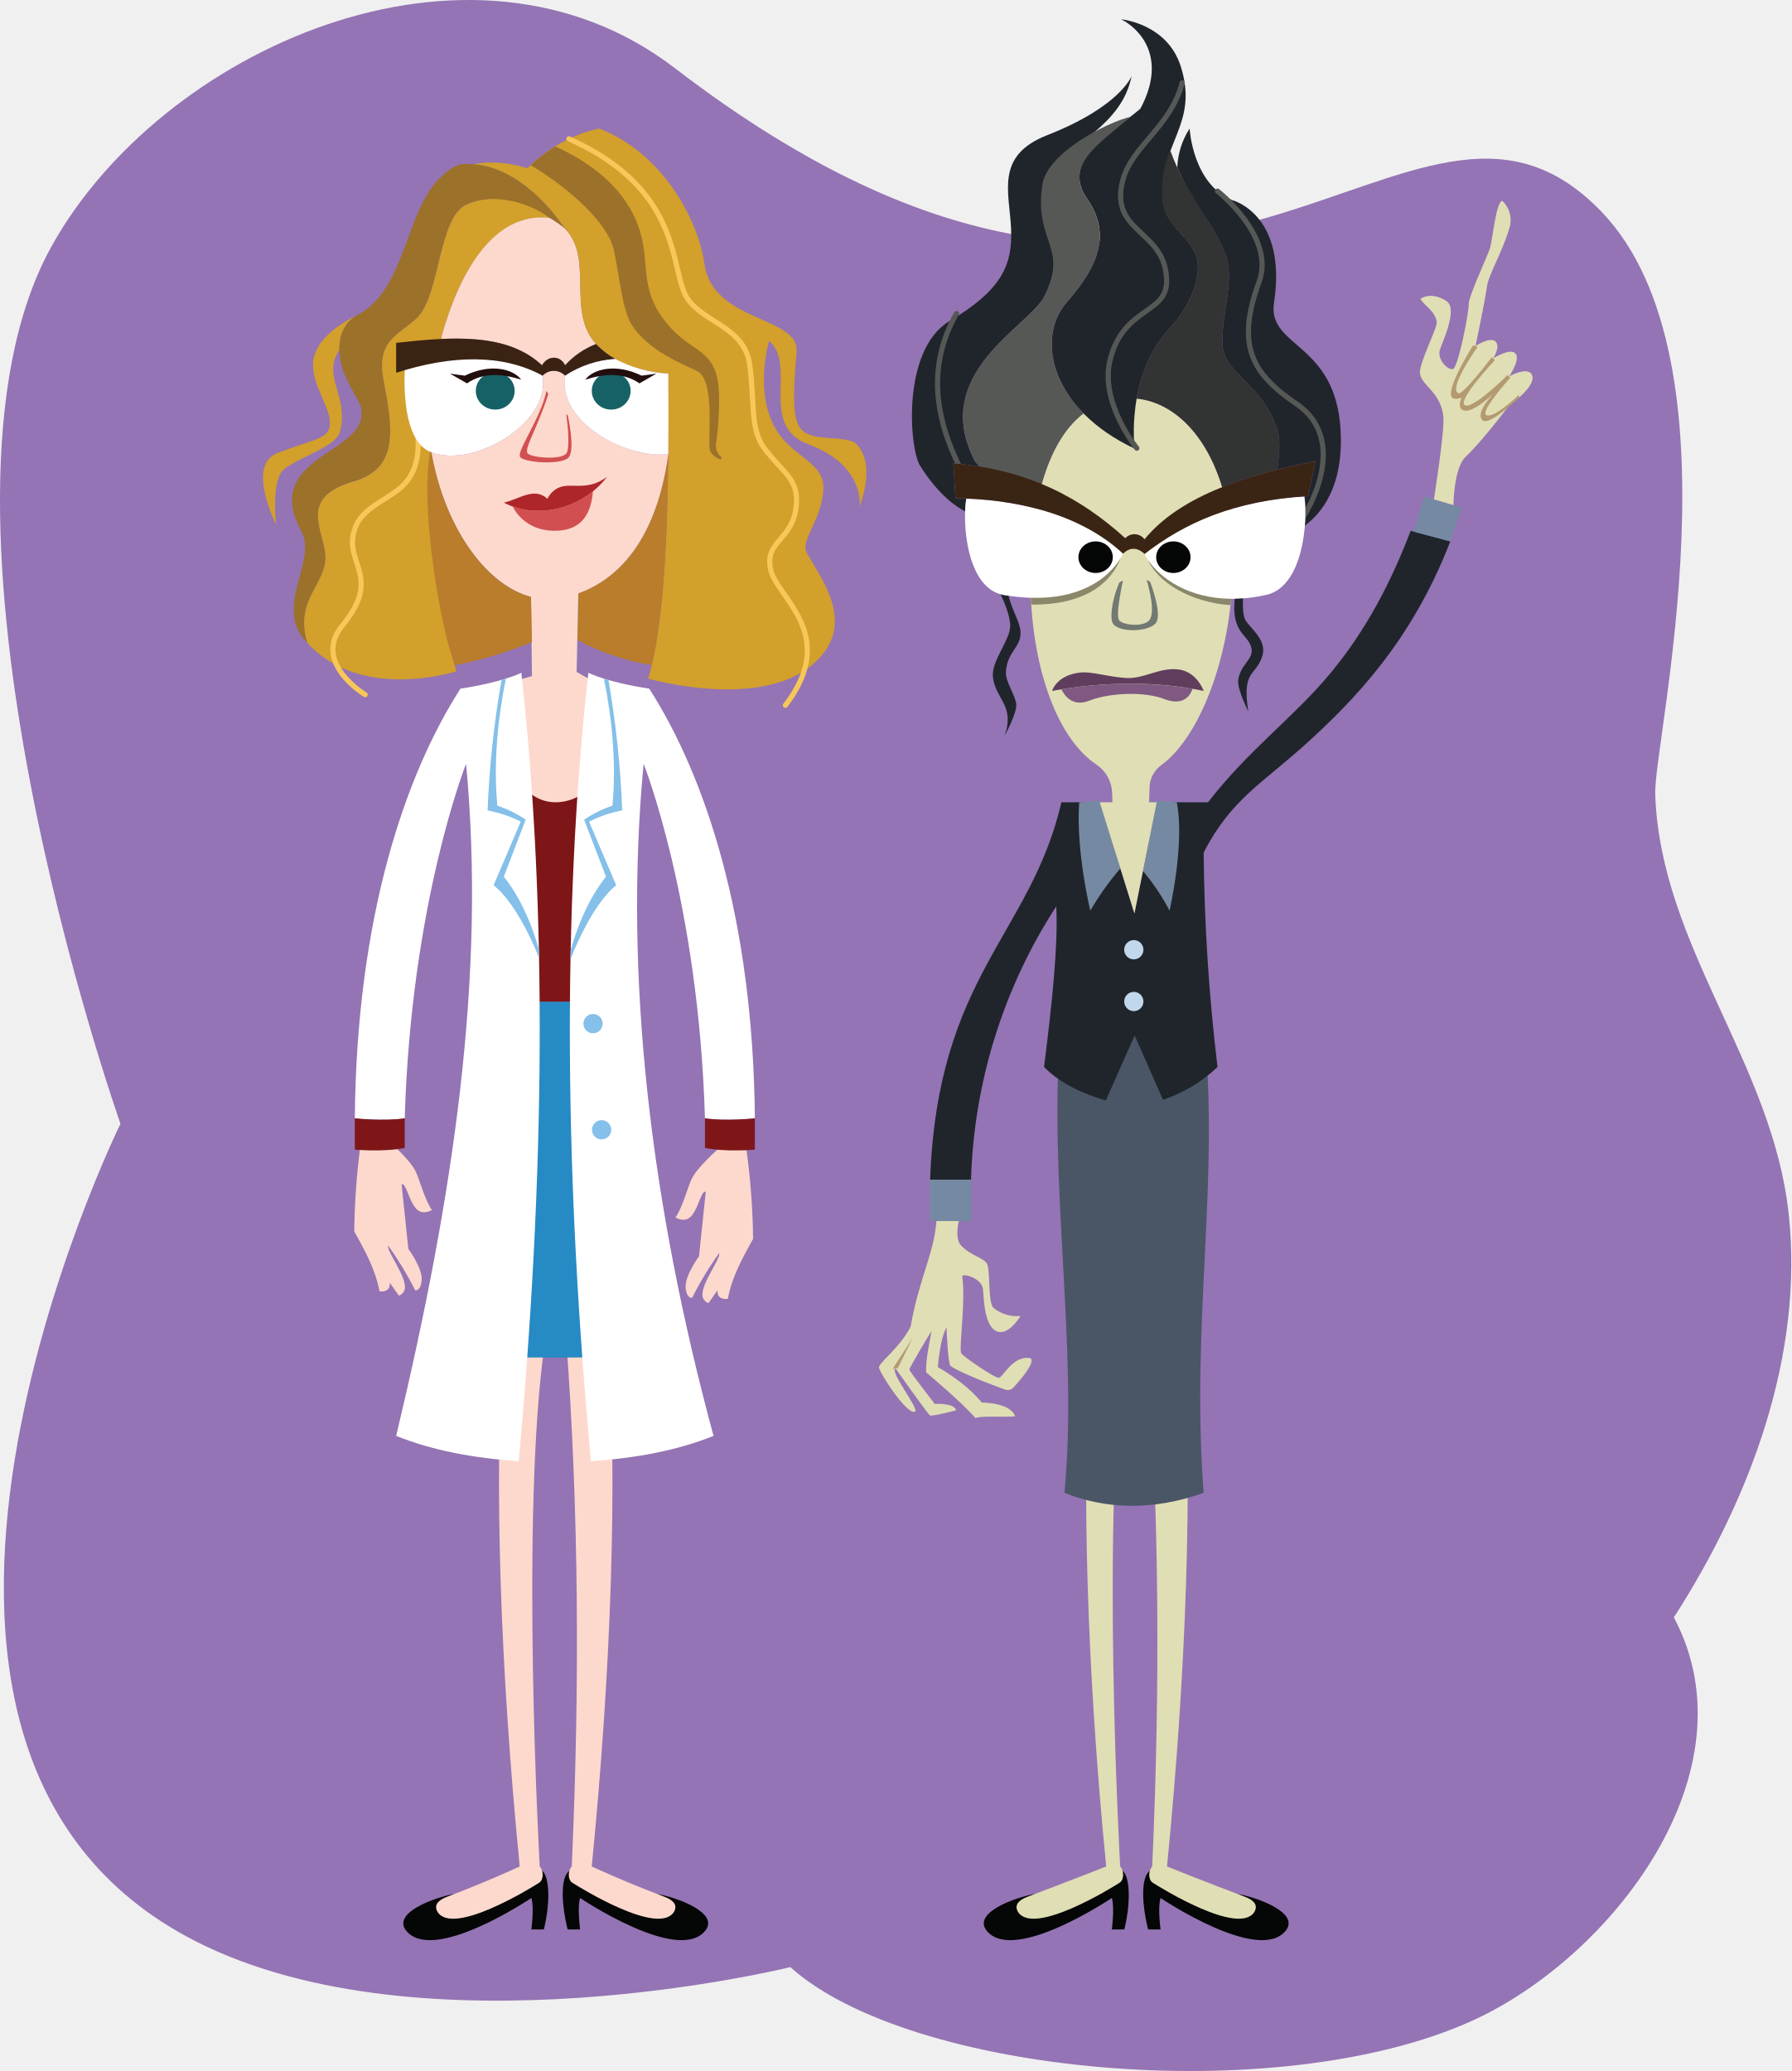
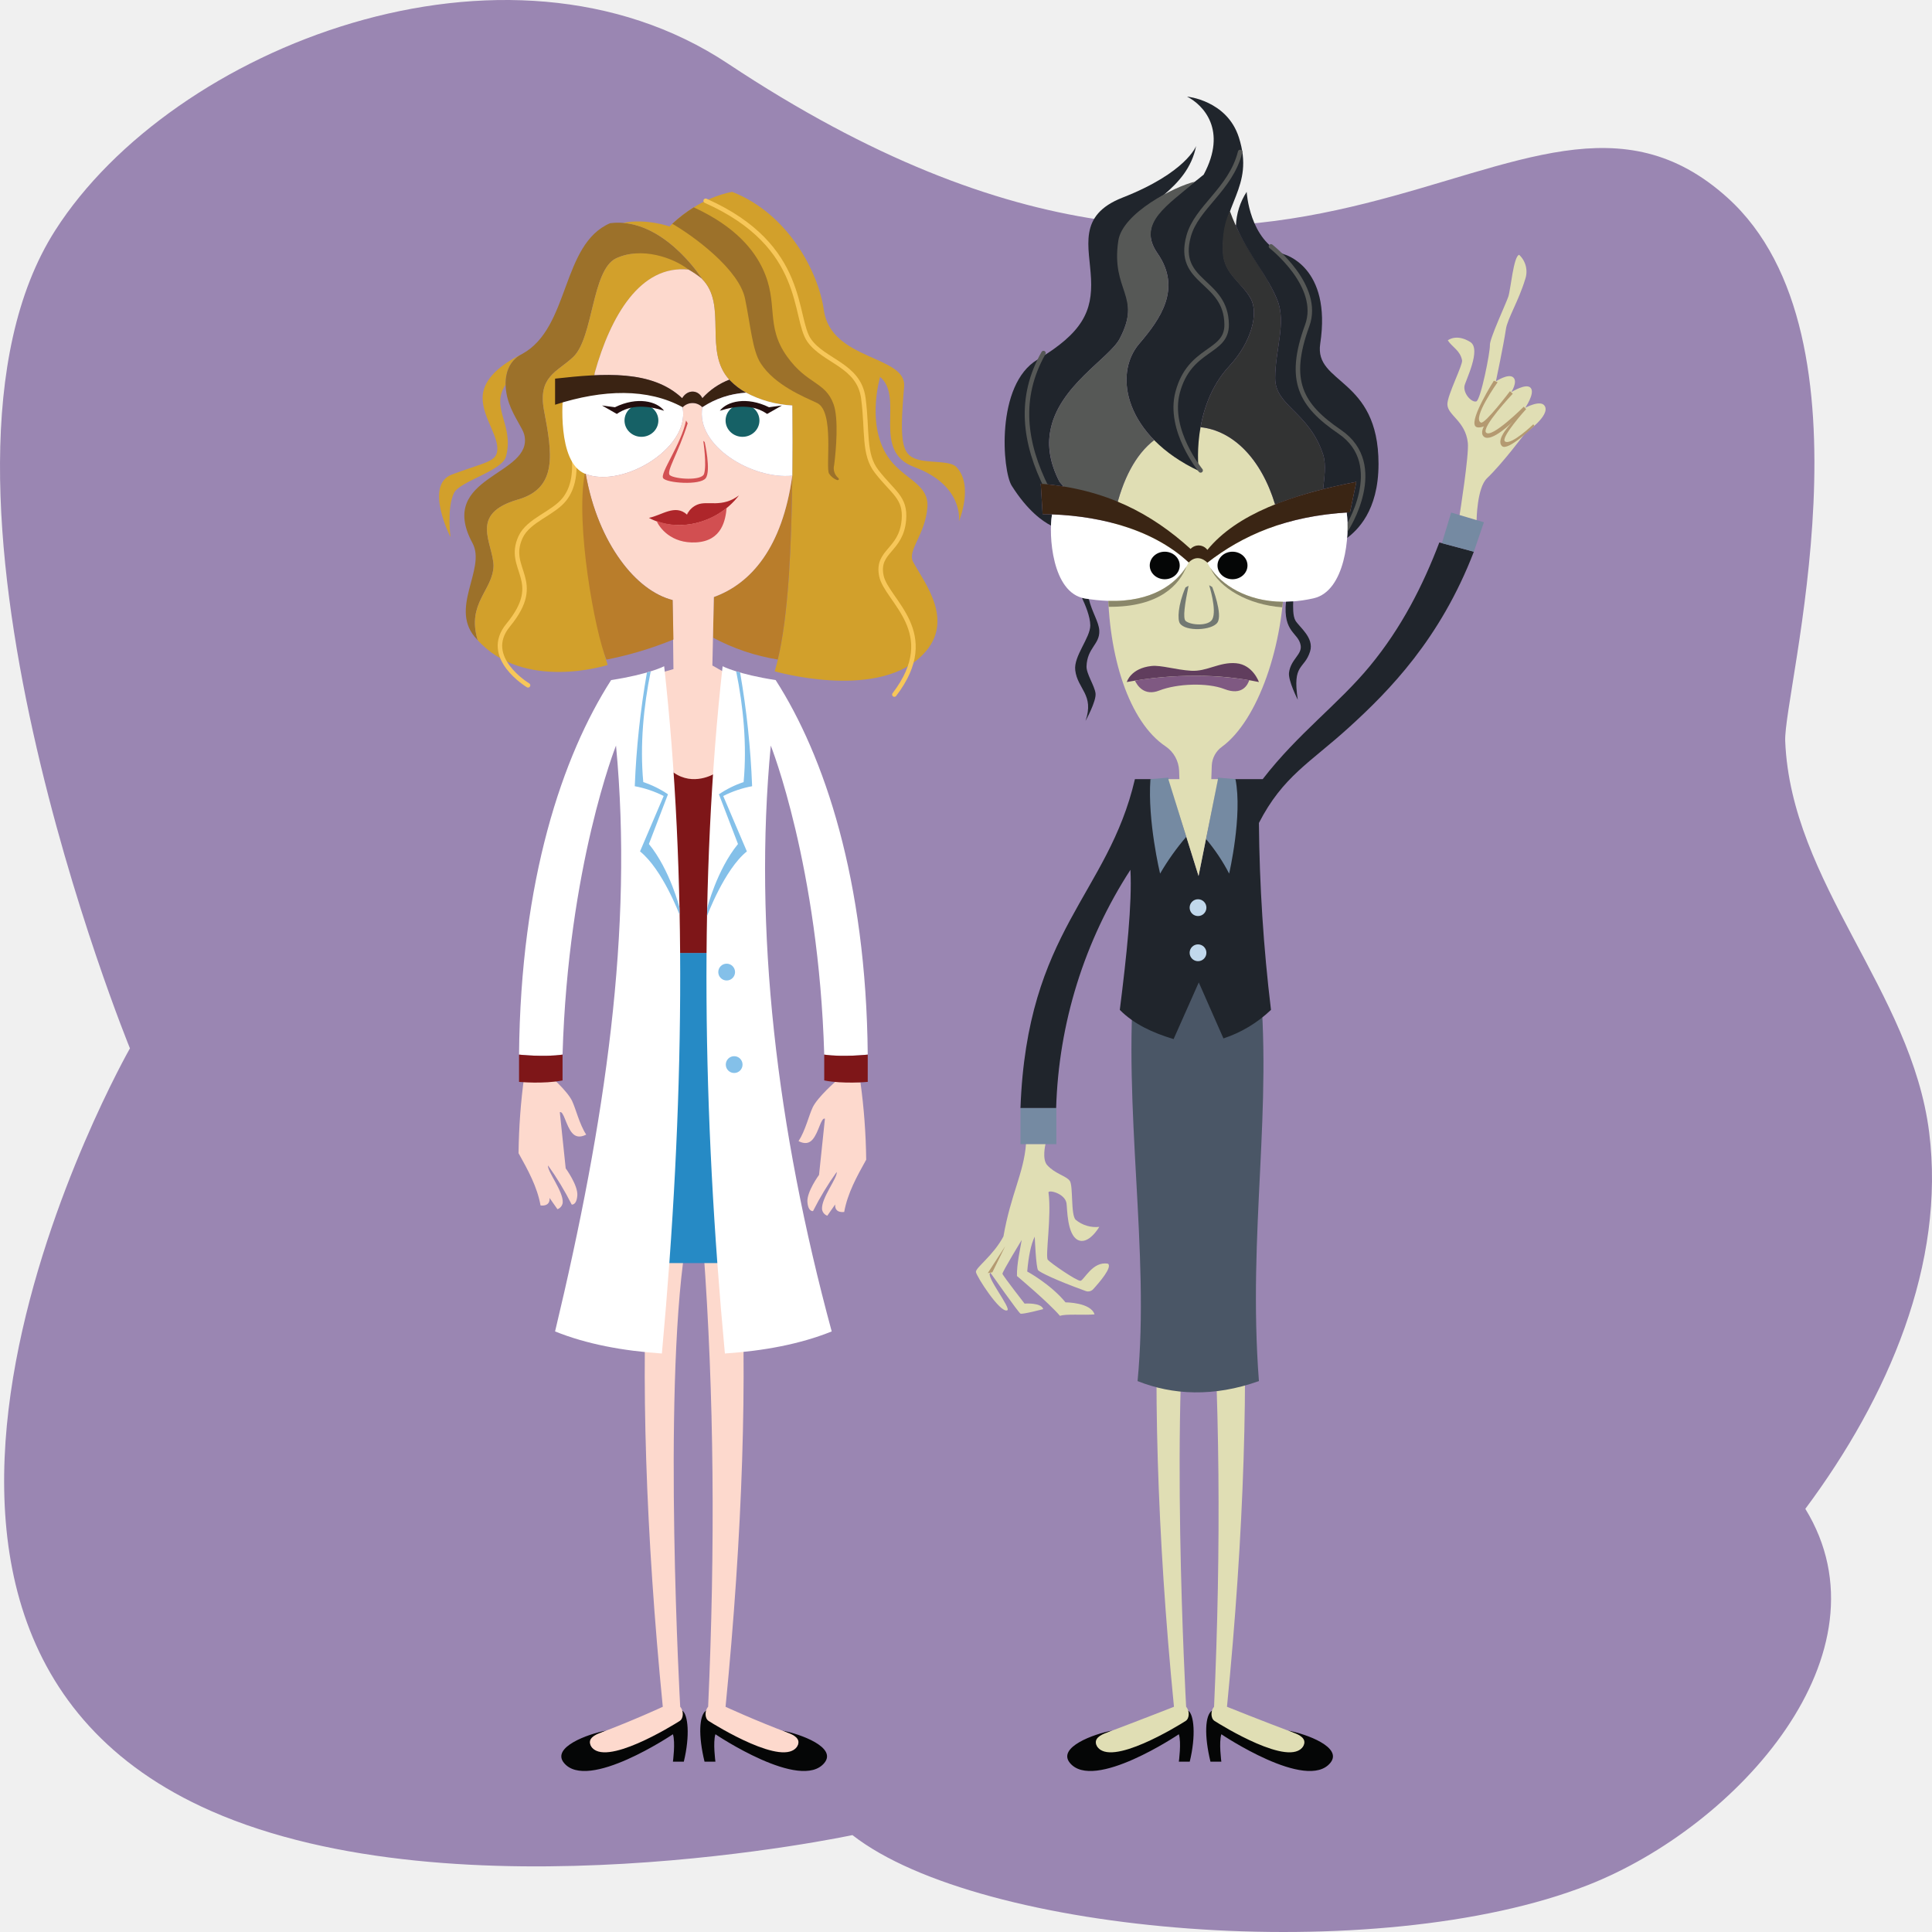
- <svg xmlns="http://www.w3.org/2000/svg" xmlns:xlink="http://www.w3.org/1999/xlink" width="640" height="740" viewBox="0 0 640 740">
+ <svg xmlns="http://www.w3.org/2000/svg" xmlns:xlink="http://www.w3.org/1999/xlink" width="600" height="600" viewBox="0 0 600 600">
  <defs>
    <symbol id="Anita-2" data-name="Anita" viewBox="0 0 175.149 524.845">
      <path d="M81.015,504.786s-26,18.996-30.352,11.839c-1.573-2.587,4.298-4.933,5.025-5.213-6.109,1.111-18.307,5.554-14.109,10.715,7.851,9.652,36.312-9.5,36.312-9.5.875,2.688,0,9.125,0,9.125h3.625C83.638,513.046,82.925,506.069,81.015,504.786Z" fill="#050606" />
      <path d="M80.318,503.502s-5.803-103,1.574-152.25l-12.25,1.25c-2.545,40.248-.803,93.607,4.873,151,0,0-9.561,4.438-21.035,8.75-1.217.457-4.39,1.786-2.817,4.373,4.352,7.158,27.193-6.943,29.491-8.417C81.513,507.335,81.469,504.745,80.318,503.502Z" fill="#fdd9cd" />
      <path d="M88.92,504.786s26,18.996,30.352,11.839c1.573-2.587-4.298-4.933-5.025-5.213,6.109,1.111,18.307,5.554,14.109,10.715-7.851,9.652-36.312-9.5-36.312-9.5-.875,2.688,0,9.125,0,9.125h-3.625C86.296,513.046,86.615,506.301,88.92,504.786Z" fill="#050606" />
      <path d="M89.617,503.502c2.373-52.747,2.012-103.61-1.574-152.25l12.25,1.25c2.545,40.248.803,93.607-4.873,151,0,0,9.561,4.438,21.035,8.75,1.217.457,4.39,1.786,2.817,4.373-4.352,7.158-27.193-6.943-29.491-8.417C88.421,507.335,88.465,504.745,89.617,503.502Z" fill="#fdd9cd" />
      <path d="M132.271,295.503s-6.171,5.332-7.824,8.764c-1.254,2.604-2.472,7.818-4.722,11.234,2.118,1.08,3.581.718,4.669-.527,2.102-2.406,2.805-7.425,4.122-6.931L126.558,326.71s-4.125,5.625-3.875,9,1.872,3.039,1.872,3.039a98.734,98.734,0,0,1,7.878-12.998c.359,1.889-5.156,8.618-4.885,12.368a2.658,2.658,0,0,0,1.76,2.174l2.625-3.75c-.251,3.071,3,2.5,3,2.5,1.134-6.281,4.234-11.824,7.326-17.37a205.902,205.902,0,0,0-1.909-25.706Z" fill="#fdd9cd" />
      <path d="M36.464,293.336s6.171,5.332,7.824,8.764c1.254,2.604,2.472,7.818,4.722,11.234-2.118,1.08-3.581.718-4.669-.527-2.102-2.406-2.805-7.425-4.122-6.931L42.177,324.543s4.125,5.625,3.875,9-1.872,3.039-1.872,3.039A98.736,98.736,0,0,0,36.302,323.585c-.359,1.889,5.156,8.618,4.885,12.368a2.658,2.658,0,0,1-1.76,2.174l-2.625-3.75c.251,3.071-3,2.5-3,2.5-1.134-6.281-4.234-11.824-7.326-17.37A205.901,205.901,0,0,1,28.385,293.801Z" fill="#fdd9cd" />
      <rect x="74.515" y="193.002" width="19.377" height="60" fill="#7e1618" />
      <rect x="74.515" y="253.002" width="19.377" height="103.031" fill="#268ac5" />
      <path d="M22.308,87.918C25.093,77.435,16.94,71.94,22.174,64.058c-.071-4.146,1.391-8.15,5.569-10.218-9.35,4.583-13.201,9.638-13.237,14.58-.052,7.003,6.298,13.78,4.636,18.666-.946,2.784-5.537,3.368-14.87,6.868s-.464,20.798-.464,20.798S2.547,104.941,4.975,100.085C6.975,96.085,21.002,92.836,22.308,87.918Z" fill="#d2a02b" />
      <path d="M56.975,10.418C40.647,17.416,43.642,45.085,27.743,53.84c-6.333,3.135-6.448,10.714-4.399,16.501,1.597,4.51,4.538,8.264,5.048,10.411,3.25,13.667-29.417,13.5-17.25,36,4.691,8.675-8.25,22,1.5,32,.077.087.16.164.237.25-3.785-12.276,5.096-16.583,5.263-24.75-.167-7.667-8.403-17.236,8.167-22,13.333-3.833,11.333-15.5,8.667-29.5-2.172-11.401,4.333-12.833,9.667-17.833,6.793-6.368,6.167-29,14.333-32.833,12.132-5.695,27.629,5.896,28.546,6.8.112.096.173.15.173.15S74.558,8.168,56.975,10.418Z" fill="#9c712a" />
      <path d="M87.693,29.035s-.051-.045-.129-.113C87.642,28.99,87.693,29.035,87.693,29.035Z" fill="#fdd9cd" />
      <path d="M87.632,28.941l-.03-.047Z" fill="#fdd9cd" />
      <path d="M87.693,29.035l-.021-.032Z" fill="#fdd9cd" />
      <path d="M87.236,28.349l.009.013Z" fill="#fdd9cd" />
      <path d="M58.975,22.085c-8.167,3.833-7.541,26.465-14.333,32.833-5.333,5-11.838,6.433-9.667,17.833,2.667,14,4.667,25.667-8.667,29.5-16.57,4.764-8.333,14.333-8.167,22-.167,8.167-9.048,12.474-5.263,24.75-.078-.086-.16-.162-.237-.25,15.5,17.5,43.5,8.5,43.5,8.5-8.25-27.5-10.3-60.331-4.25-97.25C57.148,41.3,67.134,24.227,83.105,25.861,78.142,21.918,67.401,18.13,58.975,22.085Z" fill="#d2a02b" />
      <path d="M87.521,28.885l-0-0a32.658,32.658,0,0,0-4.416-3.024C66.951,24.127,57.101,41.471,51.892,60.002c-.053.321-.093.636-.145.956,11.459-.521,21.914.752,29.228,7.627,1.729-2.958,5.323-2.896,6.718,0a23.4,23.4,0,0,1,8.989-6.16C87.917,52.852,96.242,37.479,87.521,28.885Z" fill="#fdd9cd" />
      <path d="M172.243,91.403c-1.868-1.91-7.976-1.436-11.601-2.151-6.368-1.257-7.5-4.572-5.75-24.5.92-10.472-24.378-8.552-26.75-25.5C126.403,26.829,116.349,7.25,97.599,0,87.601,1.964,80.179,8.133,76.75,11.502c0,0-7.784-2.748-15.517-1.179,15.402,1.164,26.461,18.713,26.461,18.713s-.061-.055-.172-.15c8.82,8.692.193,24.321,9.454,33.866,7.73,7.968,20.667,8.25,20.667,8.25.475,51.03-1.852,74.813-5.842,88.356,0,0,32.812,9.481,48.342-4.606,12.531-11.367,1.594-24.619-2.25-31.75-2.075-3.85,4.091-9.024,4.75-18.25.5-7-6.398-8.864-11.5-14.562-9.625-10.75-4.25-28.688-4.25-28.688,8.25,6.938-3.188,24.75,11.5,30,16.528,6.182,14.75,18,14.75,18S178.207,97.499,172.243,91.403Z" fill="#d2a02b" />
      <path d="M116.538,127.163c.579-9.071.959-19.82,1.099-32.578-.012.005-.026.007-.038.012-3.348,23.753-13.785,35.629-26.079,40.063l-.29,13.499a69.043,69.043,0,0,0,21.604,7.283C114.433,148.702,115.698,139.736,116.538,127.163Z" fill="#b97d2b" />
      <path d="M44.142,83.252c2.172,10.206.112,15.65-2.25,18.75-3.711,4.87-12.118,7.025-14.75,12.75-5,10.875,8.25,14.25-4.125,29.25-8.867,10.748,6.625,20,6.625,20" fill="none" stroke="#f7c759" stroke-linecap="round" stroke-miterlimit="10" stroke-width="1.5" />
      <path d="M41.267,68.002S39.166,89.754,48.526,93.657c12.733,5.31,36.741-9.362,32.241-23.281C64.517,59.877,41.267,68.002,41.267,68.002Z" fill="#fff" />
      <path d="M117.639,94.332C104.38,95.673,85.393,84.422,87.693,71.585a4.516,4.516,0,0,0-6.552,0,8.859,8.859,0,0,1,.118,1.173c.002.019.001.038.003.057.024.252.029.503.036.755.005.173.014.346.011.519-.004.233-.022.465-.04.697-.014.176-.026.352-.048.528-.032.266-.078.53-.128.794-.022.114-.043.228-.068.342C78.512,88.035,59.78,97.984,48.854,93.775,52.975,117.002,65.688,132.592,77.785,135.678l.279,22.948-5.586,1.585,5.64,32.79c6.544,4.646,13.454.453,13.454.453l3.719-33.624L91.031,157.424l.49-22.764C103.86,130.209,114.332,118.265,117.639,94.332Z" fill="#fdd9cd" />
      <path d="M77.785,135.678c-6.031-1.538-12.145-6.016-17.338-13.241-5.253-7.193-9.506-16.937-11.585-28.618l-.01-.045c-.075-.029-.154-.052-.229-.082-.061-.021-.098-.035-.098-.035-3.121,16.821,3.312,52.478,7.226,61.818a121.795,121.795,0,0,0,22.312-6.684Z" fill="#b97d2b" />
      <path d="M96.975,62.752c-.104-.107-.194-.219-.293-.327A23.4,23.4,0,0,0,87.693,68.585c-1.395-2.896-4.989-2.958-6.718,0-10.038-9.436-25.983-8.329-42.333-6.5v8.667c16.11-5.172,30.875-5.5,42.5.833a4.536,4.536,0,0,1,6.552,0A29.092,29.092,0,0,1,102.246,66.756l-.01-.011A23.019,23.019,0,0,1,96.975,62.752Z" fill="#3a2313" />
      <path d="M117.642,71.002a36.949,36.949,0,0,1-15.518-4.324c.037.021.074.046.111.067l.01.011A30.064,30.064,0,0,0,87.693,71.585C85.393,84.422,104.38,95.673,117.639,94.332,117.716,87.194,117.72,79.445,117.642,71.002Z" fill="#fff" />
      <ellipse cx="67.404" cy="76.002" rx="5.638" ry="5.417" fill="#166166" />
      <path d="M54.267,71.002l4.938,2.812c4.688-3.229,10.188-2.812,15.75-1.062-2.375-3.137-8.896-4.812-16.375-1.167Z" fill="#230e0e" />
      <ellipse cx="101.066" cy="76.002" rx="5.638" ry="5.417" fill="#166166" />
      <path d="M114.204,71.002l-4.938,2.812c-4.688-3.229-10.188-2.812-15.75-1.062,2.375-3.137,8.896-4.812,16.375-1.167Z" fill="#230e0e" />
      <path d="M88.002,82.752l.473.417s2.167,9.554.333,12-13.027,1.629-14.167,0C73.475,93.502,80.699,83.842,82.264,76.002l.542.926C79.718,86.792,75.46,93.119,76.892,94.191c1.75,1.311,10.578,1.907,11.361-.439C89.225,90.835,88.002,82.752,88.002,82.752Z" fill="#d35052" />
      <path d="M99.892,100.877c-7.625,9.92-21.137,12.32-30,7.475,4.34-.855,8.741-4.674,12.688-1.084a6.442,6.442,0,0,1,3.572-3.362C89.513,102.595,94.239,105.114,99.892,100.877Z" fill="#ae262a" />
      <g>
        <path d="M82.978,106.659l-.343.071c.076.072.156.128.23.208C82.865,106.938,82.901,106.832,82.978,106.659Z" fill="#d24f51" />
        <path d="M72.429,109.33c.9,2.171,4.784,7.657,13.212,7.171,8.688-.5,9.75-7.562,10.141-11.441C88.474,110.766,79.453,112.098,72.429,109.33Z" fill="#d24f51" />
      </g>
      <path d="M74.975,157.668c7.66,68.833,6.797,146.333-.76,228.417-12.979-.884-25.007-3.091-35.573-7.333C55.396,308.901,64.748,245.239,58.936,184.031c0,0-15.961,40.054-17.806,102.721-6.118.904-14.488,0-14.488,0,.502-58.047,14.488-99.333,30.667-124.485C69.892,160.335,74.975,157.668,74.975,157.668Z" fill="#fff" />
      <path d="M26.642,286.752v9.057s8.19.779,14.488-.48v-8.578C35.011,287.655,26.642,286.752,26.642,286.752Z" fill="#7e1618" />
      <path d="M94.439,157.668c-7.797,69.833-6.746,148.333.76,228.417,12.979-.884,25.007-3.091,35.573-7.333-18.381-67.75-26.107-133.512-20.294-194.721,0,0,15.961,40.054,17.806,102.721,6.118.904,14.488,0,14.488,0-.502-58.047-14.488-99.333-30.667-124.485C99.522,160.335,94.439,157.668,94.439,157.668Z" fill="#fff" />
      <path d="M142.772,286.752v9.057s-8.19.779-14.488-.48v-8.578C134.403,287.655,142.772,286.752,142.772,286.752Z" fill="#7e1618" />
      <path d="M69.238,159.735l1.258-.377c-2.359,11.521-3.639,24.46-2.479,36.81a33.676,33.676,0,0,1,8.225,4.059l-6.35,16.524c7.083,8.667,10.189,21.172,10.189,21.172v2.278S74.433,225.21,66.933,219.21l7.875-18.417a35.802,35.802,0,0,0-9.625-3.25A282.582,282.582,0,0,1,69.238,159.735Z" fill="#84c0e9" />
      <path d="M100.267,159.751l-1.312-.393c2.359,11.521,3.639,24.46,2.479,36.81a33.676,33.676,0,0,0-8.225,4.059l6.35,16.524c-7.083,8.667-10.254,21.308-10.254,21.308l-.053,2.636S95.017,225.21,102.517,219.21l-7.875-18.417a35.802,35.802,0,0,1,9.625-3.25A282.948,282.948,0,0,0,100.267,159.751Z" fill="#84c0e9" />
      <path d="M129.892,93.657a5.592,5.592,0,0,0,2.582,2.102c.401.178.989-.143.517-.631a4.236,4.236,0,0,1-1.395-4.368c.611-4.777,1.547-15.342-.203-20.175-2.735-7.555-8.791-6.516-15.475-15.833-7.435-10.363-2.674-17.649-8.108-29.167-2.839-6.017-8.813-13.937-22.983-20.43a47.202,47.202,0,0,0-7.145,5.462c7.011,4.005,22.211,15.124,24.233,24.894,1.843,8.908,2.429,17.16,5.189,21.45,4.69,7.29,14.469,11.188,18.79,13.217C131.776,72.943,128.642,91.563,129.892,93.657Z" fill="#9c712a" />
      <path d="M88.793,2.977c33.947,15.08,29.11,38.873,34.516,46.441,5,7,16.538,8.138,18,19.167,1.464,11.04-.052,18.556,4.417,24.322,5.5,7.097,9.75,8.678,9.083,16.178-.915,10.29-9.167,10.167-7.5,18.5s20.167,18.833,4.333,39.5" fill="none" stroke="#f7c759" stroke-linecap="round" stroke-miterlimit="10" stroke-width="1.5" />
      <circle cx="95.789" cy="259.315" r="2.792" fill="#84c0e9" />
      <circle cx="98.289" cy="290.065" r="2.792" fill="#84c0e9" />
    </symbol>
    <symbol id="Carbonita-2" data-name="Carbonita" viewBox="0 0 189.732 556.502">
      <g>
        <path d="M70.71,536.442S44.71,555.439,40.358,548.281c-1.573-2.587,4.298-4.933,5.025-5.213-6.109,1.111-18.307,5.554-14.109,10.715,7.851,9.652,36.312-9.5,36.312-9.5.875,2.688,0,9.125,0,9.125h3.625C73.333,544.702,72.62,537.725,70.71,536.442Z" fill="#050606" />
        <path d="M70.013,535.158s-5.803-103,1.574-152.25l-10.25,1.25c-2.545,40.248-1.053,93.607,4.623,151,0,0-11.311,4.438-22.785,8.75-1.217.457-4.39,1.786-2.817,4.373,4.352,7.158,27.193-6.943,29.491-8.417C71.208,538.992,71.164,536.401,70.013,535.158Z" fill="#e0deb4" />
        <path d="M78.615,536.442s26,18.996,30.352,11.839c1.573-2.587-4.298-4.933-5.025-5.213,6.109,1.111,18.307,5.554,14.109,10.715-7.851,9.652-36.312-9.5-36.312-9.5-.875,2.688,0,9.125,0,9.125h-3.625C75.992,544.702,76.31,537.958,78.615,536.442Z" fill="#050606" />
        <path d="M79.312,535.158c2.373-52.747,2.012-103.61-1.574-152.25l10.75,1.25c2.545,40.248.803,93.607-4.873,151,0,0,11.061,4.438,22.535,8.75,1.217.457,4.39,1.786,2.817,4.373-4.352,7.158-27.193-6.943-29.491-8.417C78.117,538.992,78.161,536.401,79.312,535.158Z" fill="#e0deb4" />
        <path d="M52.833,290.972c-3.997,45.202,5.132,92.936,1.003,135.936,11.612,4.629,25.326,5.371,40.417,0-3.812-49.815,4.833-90.734,0-135.936Z" fill="#4a5666" />
        <path d="M154.337,148.189c-5.487,14.366-12.616,28.368-23.14,41.085-10.575,12.779-23.86,22.301-35.685,37.574H80.622l-6.472,32.186-10.066-32.186H52.955C43.962,265.408,17.003,276.908,14.837,336.174H26.718a153.667,153.667,0,0,1,24.74-79.189c.586,11.345-1.256,28.426-3.54,46.548,4.701,4.755,10.975,7.632,17.919,9.708l8.383-18.833L82.439,313.023A41.875,41.875,0,0,0,98.271,303.533a556.263,556.263,0,0,1-4.018-62.125c7.98-15.5,17.083-20.051,29.952-31.72,13.407-12.157,30.465-29.447,41.631-58.432Z" fill="#20252c" />
        <g>
          <path d="M64.083,226.348l-5.96.5c-1.016,13.894,3.213,31.394,3.213,31.394a82.509,82.509,0,0,1,8.733-12.251Z" fill="#758aa2" />
          <path d="M80.622,226.348,76.622,246.738a62.061,62.061,0,0,1,7.715,11.504s4.5-19.333,2.107-31.394Z" fill="#758aa2" />
        </g>
        <rect x="14.837" y="336.174" width="11.958" height="12" fill="#758aa2" />
        <polygon points="158.277 138.237 155.196 148.418 165.837 151.256 169.184 141.471 158.277 138.237" fill="#758aa2" />
        <path d="M180.92,52.586a7.624,7.624,0,0,1,2.003,8.144c-2.136,7.076-5.902,13.119-6.408,16.555-.774,5.246-3.338,17.356-3.338,17.356s4.182-2.775,5.784-1.306-.681,4.911-.681,4.911,5.044-3.197,6.512-1.398-1.869,6.605-1.869,6.605,5.106-2.826,6.49-.668c2.055,3.204-6.49,9.079-6.49,9.079s-7.61,10.147-12.683,14.953c-3.391,3.212-3.485,13.933-3.485,13.933l-5.666-1.68s3.182-19.985,2.743-24.002c-.801-7.327-6.787-9.124-6.809-12.817-.018-3.071,5.174-13.095,4.893-14.591-.62-3.299-3.291-4.385-4.759-6.637,0,0,2.818-2.357,7.477.534,3.872,2.403-1.764,13.168-1.942,14.723-.302,2.635,2.476,5.437,3.945,5.037s4.673-16.555,4.539-18.691,5.34-13.751,6.141-16.155S179.051,52.987,180.92,52.586Z" fill="#e0deb4" />
        <path d="M172.499,94.426l1.259.503s-8.655,12.065-5.546,13.416c1.317.573,9.658-10.437,9.658-10.437l.923.839s-10.495,11.111-8.894,12.911c1.857,2.086,12.568-8.6,12.568-8.6l.772.808s-8.841,9.73-6.966,10.792c2.14,1.213,9.375-5.75,9.375-5.75l.342.512s-8.852,8.615-10.779,6.738c-2.375-2.312,3.528-8.038,3.528-8.038s-7.091,6.975-9.555,4.913c-1.349-1.129,0-3.438,0-3.438s-2.212.897-2.91-.125C164.524,106.908,172.499,94.426,172.499,94.426Z" fill="#b49a71" />
        <path d="M16.67,348.174h6.5s-1.246,4.984.583,6.984c2.667,2.917,6.352,3.552,7.518,5.218s.254,11.432,1.982,12.948a10.508,10.508,0,0,0,7.833,2.333s-3.583,6.167-7.167,4.333-3.485-10.397-3.75-12.167c-.5-3.333-6.144-4.618-6-3.583,1.083,7.792-1.146,21.263-.23,22.347s9.73,7.153,10.896,6.987,4.083-6.667,9.167-5.667c1.474,1.154-2.869,6.202-4.953,8.471a2.293,2.293,0,0,1-2.472.601c-10.276-3.716-15.17-6.188-15.857-6.906-.718-.75-1.135-11.167-1.135-11.167-1.285,2.619-2.07,6.613-2.5,11.583,0,0,7.75,4.167,12.75,10.25,0,0,8.417,0,9.667,4-3.417.333-9.667-.25-11.5.5-3.929-4.565-14.333-13.25-14.333-13.25-.13-3.837,1.167-9.417,1.583-12,0,0-6.5,10.667-6.417,11.25s7.364,9.915,7.364,9.915,5.576-.415,6.219,1.835c0,0-6.917,1.825-7.583,1.496s-10-13.579-10-13.579c-1.917.833,7.114,11.919,5.583,12.5-2.417.917-10.25-11.333-10.417-12.75s5.75-5.417,9.167-11.833C11.587,364.908,15.934,357.777,16.67,348.174Z" fill="#e0deb4" />
        <polygon points="3.947 391.022 5.476 390.752 9.753 382.075 3.947 391.022" fill="#b49a71" />
        <circle cx="73.97" cy="269.56" r="2.792" fill="#c1d8ec" />
        <circle cx="73.97" cy="284.56" r="2.792" fill="#c1d8ec" />
      </g>
      <path d="M102.712,158.033c0-29.984-13.943-48.274-30.063-48.274-19.479,0-28.687,22.415-28.687,52.399,0,23.764,7.054,45.733,19.25,53.827a10.253,10.253,0,0,1,4.46,8.003l.095,2.859H64.083l10.066,32.186,6.472-32.186H78.392l.158-4.504a8.132,8.132,0,0,1,3.404-6.264C93.868,207.384,102.712,182.295,102.712,158.033Z" fill="#e0deb4" />
      <path d="M37.605,166.999c-.461-.068-.921-.135-1.393-.216-.312-.053-.614-.124-.91-.205,1.056,2.209,2.785,6.268,2.785,9.164,0,4.167-5.571,10.2-5.01,14.893.76,6.357,6.426,8.107,3.426,16.857,0,0,3.667-6.583,3.333-9.167s-3.097-6.489-3-9c.238-6.167,4.458-7.255,4.25-11.833C40.956,174.604,38.714,171.495,37.605,166.999Z" fill="#20252c" />
      <path d="M78.712,162.996l-1.033-.603s2.621,8.221,1.071,11.283c-1.21,2.391-7.125,2.057-8.875.625-1.038-.849-.297-5.7.94-11.724l-1.028.564c-2.546,5.929-2.672,10.681-1.871,11.91,1.834,2.812,10.689,2.423,12.522-.25S78.712,162.996,78.712,162.996Z" fill="#727872" />
      <path d="M50.253,194.575a124.661,124.661,0,0,1,23.083-2.083A102.605,102.605,0,0,1,94.253,194.575s-2-5.75-7.583-6.25-9.75,2.833-15,2.5-10-1.917-13.167-1.583C51.51,189.978,50.253,194.575,50.253,194.575Z" fill="#603d5d" />
      <path d="M73.337,192.492a127.334,127.334,0,0,0-20.382,1.605c.746,1.591,3.073,5.264,8.08,3.309,5.968-2.33,16.001-2.706,21.718-.497,5.989,2.314,7.808-1.483,8.274-2.954A113.279,113.279,0,0,0,73.337,192.492Z" fill="#7f5982" />
      <path d="M74.22,124.394s-2.789-20.905,10.169-34.838c7.271-7.818,9.866-17.435,7.145-22.39-2.929-5.331-8.75-8.184-9.166-15.098-.994-16.525,10.628-21.588,5.205-38.505C83.614,1.21,70.316,0,70.316,0c5.354,2.742,13.521,11.075,5.545,25.925C66.561,33.729,52.614,40.836,60.462,52.068c8.248,11.805.846,22.006-6.073,30.071C45.496,92.505,49.92,112.967,74.22,124.394Z" fill="#20252c" />
      <g>
        <path d="M21.587,128.658c2.625.213,5.152.525,7.597.922q-.667-.737-1.347-1.547c-3.298-6.399-3.989-11.931-3.095-16.766C27.342,96.206,44.475,87.012,47.918,80.408c7.419-14.231-2.524-15.751,0-32.5.877-5.823,8.085-10.928,14.688-15.261,4.837-4.116,9.299-8.958,10.731-16.239,0,0-3.213,8.833-24.52,17.167-15.128,5.917-10.98,16.331-10.48,26.999S35.605,78.419,20.503,87.408c-14,8.333-11.7,36.985-8.583,41.917,5.271,8.341,10.329,11.836,13.076,13.232a27.28,27.28,0,0,1,.353-3.702q-1.579-.059-3.137-.072Z" fill="#20252c" />
        <path d="M28.401,139.013l0-.001c-.564-.037-1.122-.059-1.683-.087C27.279,138.954,27.838,138.976,28.401,139.013Z" fill="#20252c" />
        <path d="M25.349,138.855c.454.017.913.048,1.37.071-.456-.023-.916-.055-1.37-.071Z" fill="#20252c" />
      </g>
      <path d="M59.378,114.169C48.541,103.157,47.771,89.854,54.389,82.139c6.919-8.065,14.321-18.266,6.073-30.071C53.381,41.933,64.494,35.799,72.938,28.266,66.211,29.853,48.81,38.672,47.418,47.908c-2.524,16.749,7.919,18.269.5,32.5-4.568,8.762-33.248,22.083-20.081,47.625,7.408,8.832,13.611,10.976,18.54,10.056C48.812,127.345,53.116,118.945,59.378,114.169Z" fill="#565856" />
      <path d="M115.67,119.075c-4.667-14.333-16-16.167-16-25.5s3.712-18.399.765-25.833c-3.765-9.5-11.332-17.109-15.822-29.609,0,0-2.715,4.281-2.444,13.359.226,7.572,6.435,10.344,9.364,15.675,2.722,4.954.126,14.571-7.145,22.389C78.609,95.771,75.964,103.369,74.805,109.882c10.69,1.096,20.159,10.314,24.827,25.673a125.627,125.627,0,0,1,15.991-5.077C115.975,127.262,116.741,122.364,115.67,119.075Z" fill="#323333" />
      <g>
        <path d="M112.709,139.469l.004.006q1.263-.214,2.562-.399C114.41,139.199,113.55,139.326,112.709,139.469Z" fill="#20252c" />
        <path d="M114.67,82.139c3.908-25.682-12.083-29.731-12.083-29.731-11.559-4.667-12.414-20.752-12.414-20.752a22.087,22.087,0,0,0-3.577,11.302c4.404,10.113,10.585,16.571,13.839,24.783,2.947,7.435-.765,16.5-.765,25.833s11.333,11.167,16,25.5c1.071,3.289.305,8.187-.047,11.403q5.35-1.344,11.088-2.445l-2.125,10.125c-.374.02-.731.055-1.101.078a40.121,40.121,0,0,1,.146,8.472c3.176-2.471,10.454-8.776,10.454-24.634C134.087,93.242,112.613,95.654,114.67,82.139Z" fill="#20252c" />
        <path d="M115.31,139.071q3.917-.557,8.173-.834Q119.221,138.509,115.31,139.071Z" fill="#20252c" />
      </g>
      <path d="M88.003,18.408c-3.167,12.5-14.54,18.345-17.167,28-4.296,15.789,12.5,14.333,12.667,29.333.108,9.679-12.327,7.481-16.333,22.593-3.333,12.574,7.667,25.907,7.667,25.907" fill="none" stroke="#565856" stroke-linecap="round" stroke-miterlimit="10" stroke-width="1.5" />
      <path d="M22.503,85.242c-8.408,14.784-6.502,29.821,1.167,45" fill="none" stroke="#565856" stroke-linecap="round" stroke-linejoin="round" stroke-width="1.5" />
      <path d="M98.271,49.788s16.899,13.12,12.066,26.287c-6.773,18.45-2.096,26.536,10.833,35.333,16.167,11,2.167,32.5,2.167,32.5" fill="none" stroke="#565856" stroke-linecap="round" stroke-miterlimit="10" stroke-width="1.5" />
      <path d="M70.868,154.827c-11.925-11.02-29.489-15.375-45.519-15.973-1.212,6.785-.019,26.075,10.863,27.929C57.425,170.397,67.411,161.659,70.868,154.827Z" fill="#fff" />
      <path d="M70.124,156.156l-0-0c-3.461,5.635-11.332,11.905-26.032,11.441q.045.989.107,1.97C61.253,169.737,67.877,162.075,70.124,156.156Z" fill="#8a876a" />
      <path d="M77.087,154.908c3.489,7.098,15.75,16.25,35.358,11.842,10.634-2.39,12.126-21.066,11.041-28.514C102.892,139.549,88.538,146.028,77.087,154.908Z" fill="#fff" />
      <path d="M102.046,169.737c.069-.612.13-1.226.188-1.841-12.305-.085-20.532-5.864-24.12-11.229l-.001.001C80.962,163.202,90.548,168.923,102.046,169.737Z" fill="#8a876a" />
      <ellipse cx="62.884" cy="155.834" rx="4.993" ry="4.577" fill="#050606" />
      <ellipse cx="85.452" cy="155.834" rx="4.993" ry="4.577" fill="#050606" />
      <path d="M21.587,128.658l.625,10.125c16.875.125,35.948,4.235,48.656,16.043,3.188-3.25,6.219.082,6.219.082,11.657-9.04,26.306-15.604,47.5-16.75l2.125-10.125c-21.86,4.205-39.935,10.785-49.625,22.625a3.643,3.643,0,0,0-5.595-.321C58.54,138.608,43.259,130.419,21.587,128.658Z" fill="#3a2514" />
      <path d="M105.674,167.777c-.819.063-1.621.098-2.408.113-1.032,10.339,4.138,10.17,4.887,14.494.529,3.059-3.27,4.588-3.876,9.041-.36,2.645,2.924,9.053,2.924,9.053-1.905-12.203,2.171-9.937,4.093-16.081,1.415-4.523-3.574-8.073-4.873-10.237C105.492,172.61,105.623,169.264,105.674,167.777Z" fill="#20252c" />
    </symbol>
  </defs>
  <g id="Carbonita">
+     <path d="M599.125,351.689c-5.5-43.9-42.907-77.532-44.713-121.532-.622-15.15,30.027-125.568-17.97-168.796C471.503,2.873,405,138.533,226.061,19.753,157.19-25.964,53.614,14.524,17.169,71.512c-49.276,77.051,23.186,254.062,23.186,254.062S-62.492,506.063,65.538,562.414c76.615,33.721,199.155,7.493,199.194,7.491,39.755,31,162.918,41.208,228.376,15.539,46.557-18.258,95.016-72.113,67.553-116.863C586.525,433.871,604.217,392.332,599.125,351.689Z" fill="#9a86b2" />
    <g>
-       <path d="M639.067,433.75c-5.867-54.143-45.768-95.623-47.694-149.889-.663-18.685,32.029-154.867-19.168-208.182C502.936,3.544,432,170.858,241.132,24.362,167.669-32.023,57.188,17.913,18.313,88.198c-52.561,95.03,24.732,313.344,24.732,313.344S-66.658,624.144,69.907,693.644c81.722,41.589,212.432,9.241,212.474,9.238C324.786,741.115,456.16,753.705,525.981,722.046c49.661-22.518,101.35-88.94,72.057-144.132C625.627,535.108,644.498,483.876,639.067,433.75Z" fill="#9474b4" />
-       <use width="175.149" height="524.845" transform="translate(93.97951 45.93963) scale(1.23077 1.23333)" xlink:href="#Anita-2" />
-       <use width="189.732" height="556.502" transform="translate(314.047 6.8964) scale(1.23077 1.23333)" xlink:href="#Carbonita-2" />
+       <use width="175.149" height="524.845" transform="translate(136.352 59.58028) scale(0.93247 0.93441)" xlink:href="#Anita-2" />
+       <use width="189.732" height="556.502" transform="translate(303.0815 30) scale(0.93247 0.93441)" xlink:href="#Carbonita-2" />
    </g>
  </g>
</svg>
